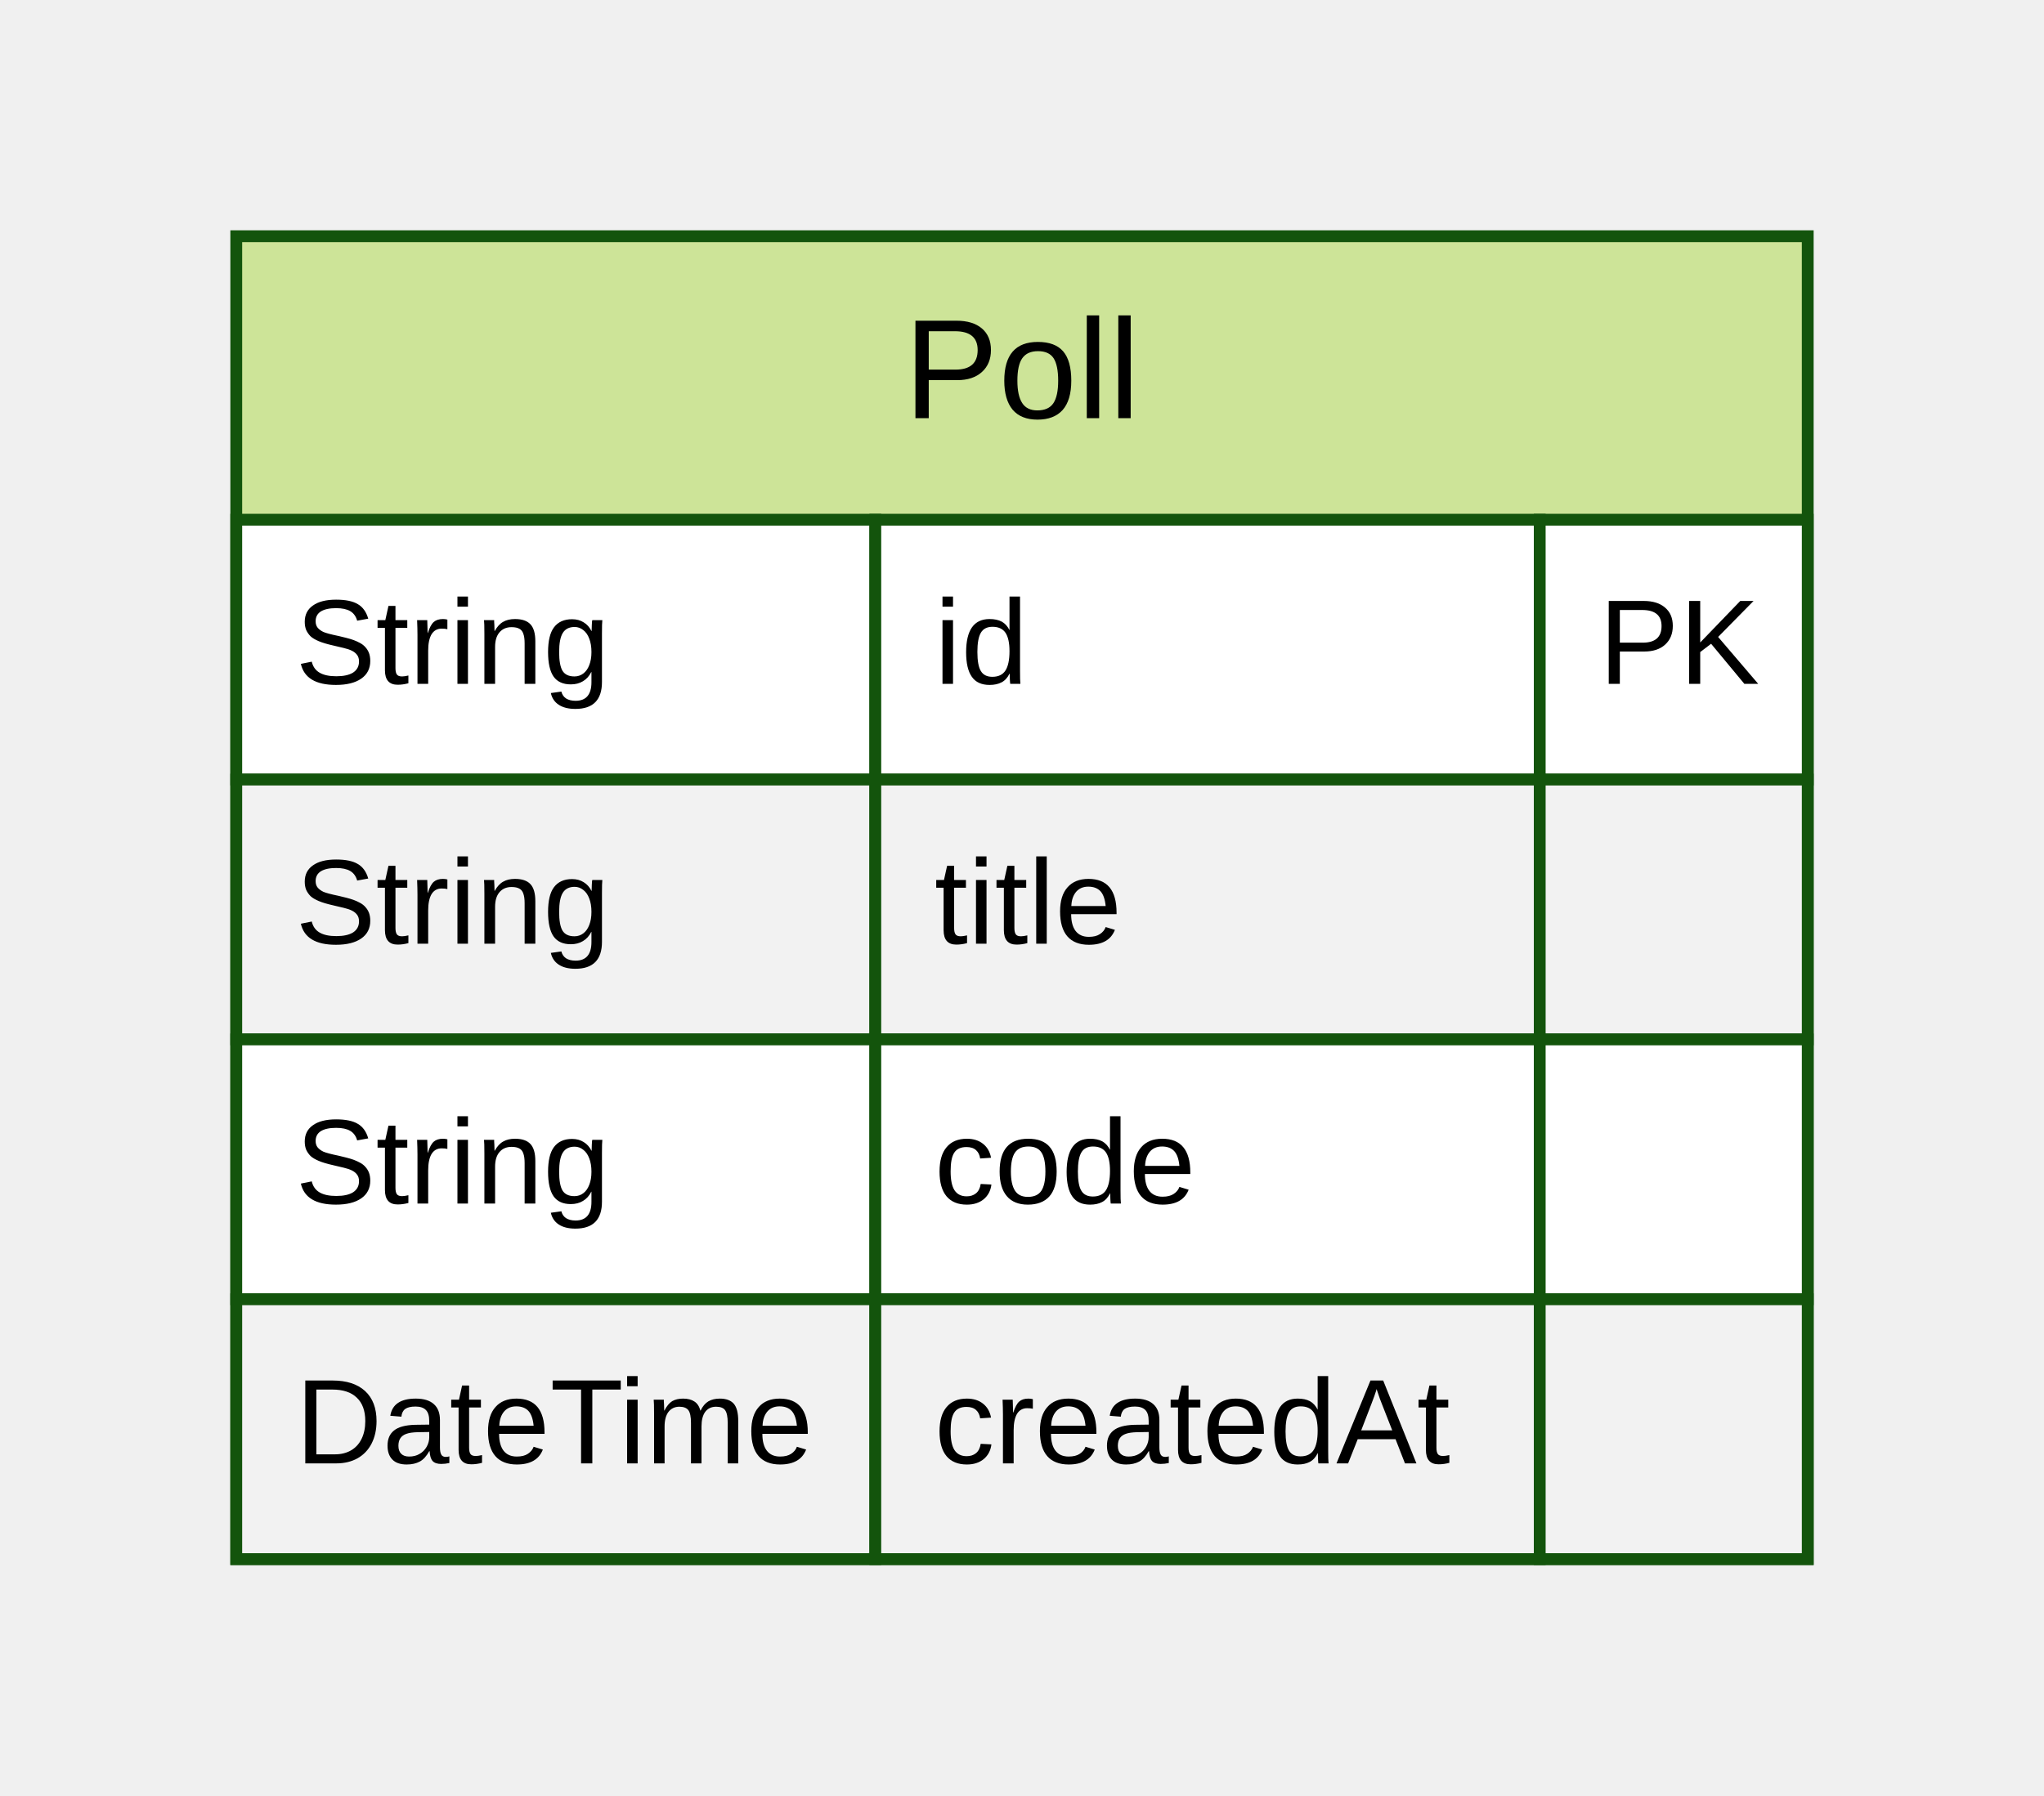
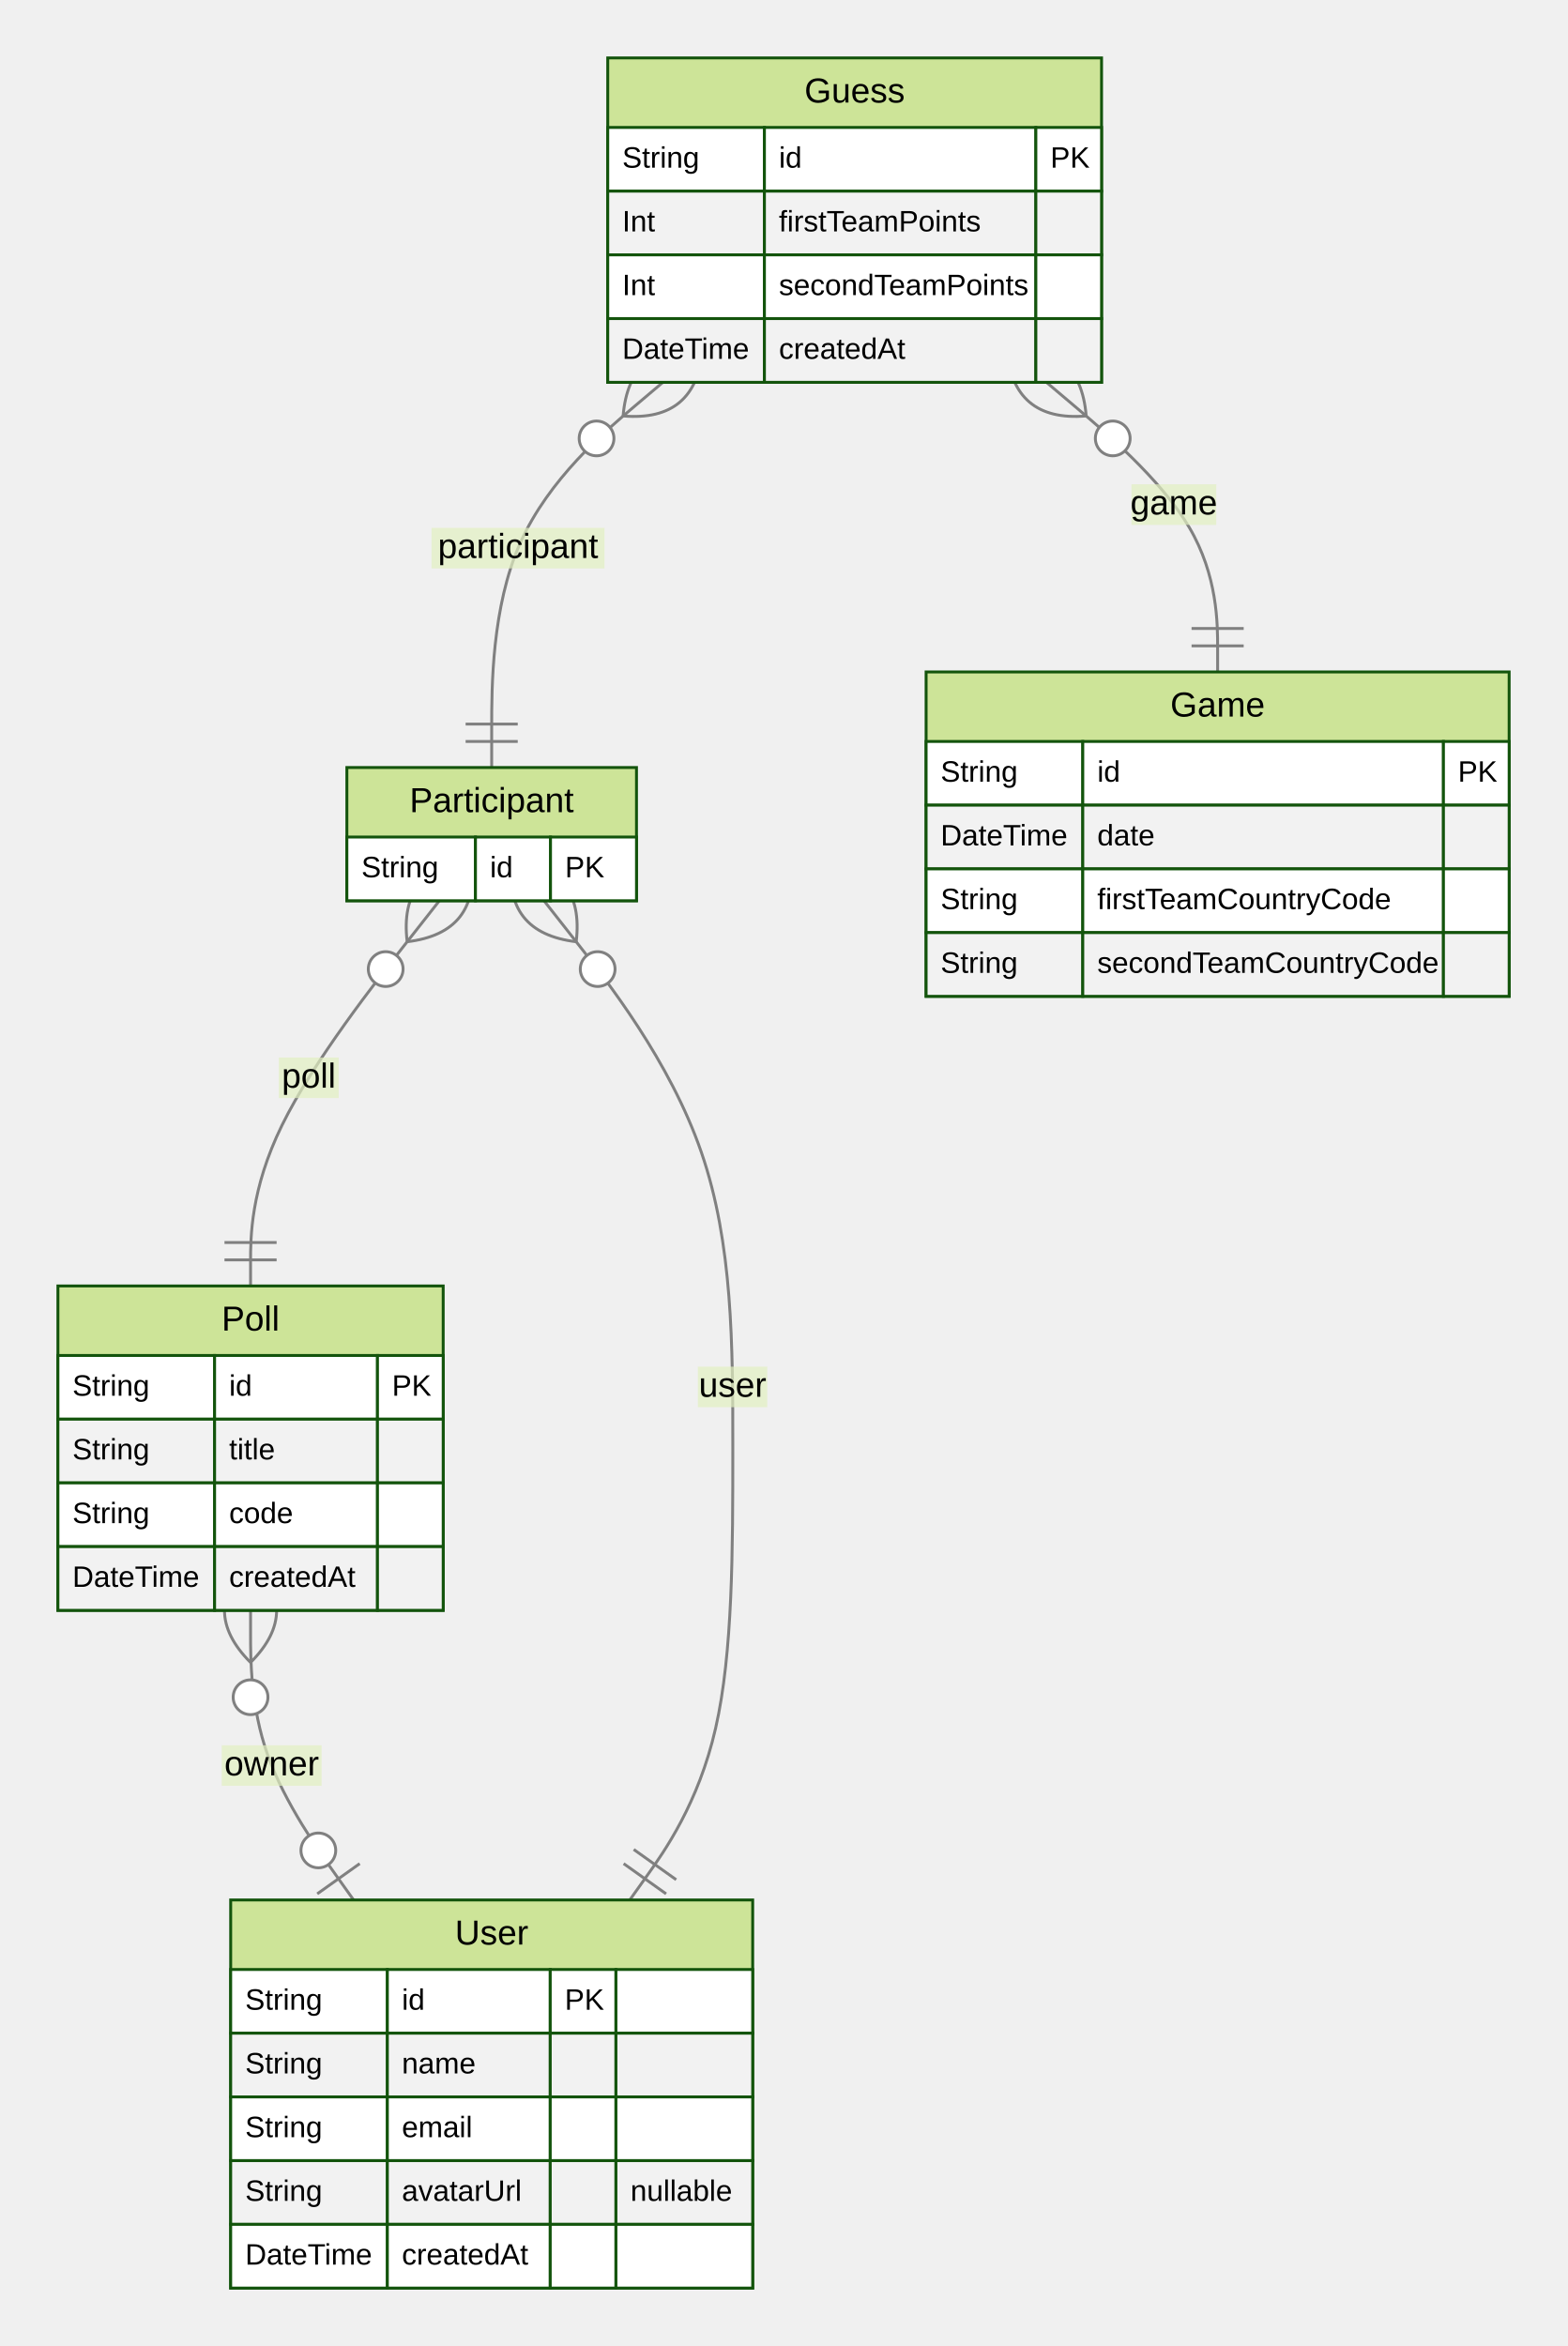
- <svg xmlns="http://www.w3.org/2000/svg" aria-roledescription="er" role="graphics-document document" viewBox="0 0 173.026 152" style="max-width: 173.026px; background-color: white;" width="100%" id="mermaid-0">
+ <svg xmlns="http://www.w3.org/2000/svg" aria-roledescription="er" role="graphics-document document" viewBox="0 0 541.082 810" style="max-width: 541.082px; background-color: white;" width="100%" id="mermaid-0">
  <style>#mermaid-0{font-family:"trebuchet ms",verdana,arial,sans-serif;font-size:16px;fill:#000000;}#mermaid-0 .error-icon{fill:#552222;}#mermaid-0 .error-text{fill:#552222;stroke:#552222;}#mermaid-0 .edge-thickness-normal{stroke-width:2px;}#mermaid-0 .edge-thickness-thick{stroke-width:3.5px;}#mermaid-0 .edge-pattern-solid{stroke-dasharray:0;}#mermaid-0 .edge-pattern-dashed{stroke-dasharray:3;}#mermaid-0 .edge-pattern-dotted{stroke-dasharray:2;}#mermaid-0 .marker{fill:#000000;stroke:#000000;}#mermaid-0 .marker.cross{stroke:#000000;}#mermaid-0 svg{font-family:"trebuchet ms",verdana,arial,sans-serif;font-size:16px;}#mermaid-0 .entityBox{fill:#cde498;stroke:#13540c;}#mermaid-0 .attributeBoxOdd{fill:#ffffff;stroke:#13540c;}#mermaid-0 .attributeBoxEven{fill:#f2f2f2;stroke:#13540c;}#mermaid-0 .relationshipLabelBox{fill:hsl(78.158, 58.462%, 84.51%);opacity:0.7;background-color:hsl(78.158, 58.462%, 84.51%);}#mermaid-0 .relationshipLabelBox rect{opacity:0.5;}#mermaid-0 .relationshipLine{stroke:#000000;}#mermaid-0 .entityTitleText{text-anchor:middle;font-size:18px;fill:#000000;}#mermaid-0 :root{--mermaid-font-family:"trebuchet ms",verdana,arial,sans-serif;}</style>
  <g />
  <defs>
    <marker orient="auto" markerHeight="18" markerWidth="18" refY="9" refX="0" id="ONLY_ONE_START">
      <path d="M9,0 L9,18 M15,0 L15,18" fill="none" stroke="gray" />
    </marker>
  </defs>
  <defs>
    <marker orient="auto" markerHeight="18" markerWidth="18" refY="9" refX="18" id="ONLY_ONE_END">
      <path d="M3,0 L3,18 M9,0 L9,18" fill="none" stroke="gray" />
    </marker>
  </defs>
  <defs>
    <marker orient="auto" markerHeight="18" markerWidth="30" refY="9" refX="0" id="ZERO_OR_ONE_START">
      <circle r="6" cy="9" cx="21" fill="white" stroke="gray" />
      <path d="M9,0 L9,18" fill="none" stroke="gray" />
    </marker>
  </defs>
  <defs>
    <marker orient="auto" markerHeight="18" markerWidth="30" refY="9" refX="30" id="ZERO_OR_ONE_END">
      <circle r="6" cy="9" cx="9" fill="white" stroke="gray" />
      <path d="M21,0 L21,18" fill="none" stroke="gray" />
    </marker>
  </defs>
  <defs>
    <marker orient="auto" markerHeight="36" markerWidth="45" refY="18" refX="18" id="ONE_OR_MORE_START">
      <path d="M0,18 Q 18,0 36,18 Q 18,36 0,18 M42,9 L42,27" fill="none" stroke="gray" />
    </marker>
  </defs>
  <defs>
    <marker orient="auto" markerHeight="36" markerWidth="45" refY="18" refX="27" id="ONE_OR_MORE_END">
      <path d="M3,9 L3,27 M9,18 Q27,0 45,18 Q27,36 9,18" fill="none" stroke="gray" />
    </marker>
  </defs>
  <defs>
    <marker orient="auto" markerHeight="36" markerWidth="57" refY="18" refX="18" id="ZERO_OR_MORE_START">
      <circle r="6" cy="18" cx="48" fill="white" stroke="gray" />
      <path d="M0,18 Q18,0 36,18 Q18,36 0,18" fill="none" stroke="gray" />
    </marker>
  </defs>
  <defs>
    <marker orient="auto" markerHeight="36" markerWidth="57" refY="18" refX="39" id="ZERO_OR_MORE_END">
      <circle r="6" cy="18" cx="9" fill="white" stroke="gray" />
      <path d="M21,18 Q39,0 57,18 Q39,36 21,18" fill="none" stroke="gray" />
    </marker>
  </defs>
-   <g transform="translate(20,20 )" id="entity-Poll-6f608f51-9363-57b2-85c2-2c1e6a543a56">
+   <path style="stroke: gray; fill: none;" marker-start="url(#ZERO_OR_MORE_START)" marker-end="url(#ZERO_OR_ONE_END)" d="M86.513,556L86.513,564.333C86.513,572.667,86.513,589.333,92.443,606C98.373,622.667,110.233,639.333,116.163,647.667L122.093,656" class="er relationshipLine" />
+   <path style="stroke: gray; fill: none;" marker-start="url(#ZERO_OR_MORE_START)" marker-end="url(#ONLY_ONE_END)" d="M187.835,311L198.7,324.833C209.565,338.667,231.296,366.333,242.161,397.833C253.026,429.333,253.026,464.667,253.026,500C253.026,535.333,253.026,570.667,247.096,596.667C241.167,622.667,229.307,639.333,223.377,647.667L217.447,656" class="er relationshipLine" />
+   <path style="stroke: gray; fill: none;" marker-start="url(#ZERO_OR_MORE_START)" marker-end="url(#ONLY_ONE_END)" d="M151.705,311L140.839,324.833C129.974,338.667,108.244,366.333,97.378,388.5C86.513,410.667,86.513,427.333,86.513,435.667L86.513,444" class="er relationshipLine" />
+   <path style="stroke: gray; fill: none;" marker-start="url(#ZERO_OR_MORE_START)" marker-end="url(#ONLY_ONE_END)" d="M228.887,132L219.034,140.333C209.181,148.667,189.476,165.333,179.623,187.5C169.77,209.667,169.77,237.333,169.77,251.167L169.77,265" class="er relationshipLine" />
+   <path style="stroke: gray; fill: none;" marker-start="url(#ZERO_OR_MORE_START)" marker-end="url(#ONLY_ONE_END)" d="M361.309,132L371.162,140.333C381.015,148.667,400.72,165.333,410.573,182C420.426,198.667,420.426,215.333,420.426,223.667L420.426,232" class="er relationshipLine" />
+   <g transform="translate(20,444 )" id="entity-Poll-6f608f51-9363-57b2-85c2-2c1e6a543a56">
    <rect height="112" width="133.026" y="0" x="0" class="er entityBox" />
    <text style="dominant-baseline: middle; text-anchor: middle; font-size: 12px;" transform="translate(66.51321,12)" y="0" x="0" id="text-entity-Poll-6f608f51-9363-57b2-85c2-2c1e6a543a56" class="er entityLabel">Poll</text>
    <rect height="22" width="54.096" y="24" x="0" class="er attributeBoxOdd" />
    <text style="dominant-baseline: middle; font-size: 10.2px;" transform="translate(5,35)" y="0" x="0" id="text-entity-Poll-6f608f51-9363-57b2-85c2-2c1e6a543a56-attr-1-type" class="er entityLabel">String</text>
    <rect height="22" width="56.243" y="24" x="54.096" class="er attributeBoxOdd" />
    <text style="dominant-baseline: middle; font-size: 10.2px;" transform="translate(59.09555,35)" y="0" x="0" id="text-entity-Poll-6f608f51-9363-57b2-85c2-2c1e6a543a56-attr-1-name" class="er entityLabel">id</text>
    <rect height="22" width="22.688" y="24" x="110.339" class="er attributeBoxOdd" />
    <text style="dominant-baseline: middle; font-size: 10.2px;" transform="translate(115.3387,35)" y="0" x="0" id="text-entity-Poll-6f608f51-9363-57b2-85c2-2c1e6a543a56-attr-1-key" class="er entityLabel">PK</text>
    <rect height="22" width="54.096" y="46" x="0" class="er attributeBoxEven" />
    <text style="dominant-baseline: middle; font-size: 10.2px;" transform="translate(5,57)" y="0" x="0" id="text-entity-Poll-6f608f51-9363-57b2-85c2-2c1e6a543a56-attr-2-type" class="er entityLabel">String</text>
    <rect height="22" width="56.243" y="46" x="54.096" class="er attributeBoxEven" />
    <text style="dominant-baseline: middle; font-size: 10.2px;" transform="translate(59.09555,57)" y="0" x="0" id="text-entity-Poll-6f608f51-9363-57b2-85c2-2c1e6a543a56-attr-2-name" class="er entityLabel">title</text>
    <rect height="22" width="22.688" y="46" x="110.339" class="er attributeBoxEven" />
    <text style="dominant-baseline: middle; font-size: 10.2px;" transform="translate(115.3387,57)" y="0" x="0" id="text-entity-Poll-6f608f51-9363-57b2-85c2-2c1e6a543a56-attr-2-key" class="er entityLabel" />
    <rect height="22" width="54.096" y="68" x="0" class="er attributeBoxOdd" />
    <text style="dominant-baseline: middle; font-size: 10.2px;" transform="translate(5,79)" y="0" x="0" id="text-entity-Poll-6f608f51-9363-57b2-85c2-2c1e6a543a56-attr-3-type" class="er entityLabel">String</text>
    <rect height="22" width="56.243" y="68" x="54.096" class="er attributeBoxOdd" />
    <text style="dominant-baseline: middle; font-size: 10.2px;" transform="translate(59.09555,79)" y="0" x="0" id="text-entity-Poll-6f608f51-9363-57b2-85c2-2c1e6a543a56-attr-3-name" class="er entityLabel">code</text>
    <rect height="22" width="22.688" y="68" x="110.339" class="er attributeBoxOdd" />
    <text style="dominant-baseline: middle; font-size: 10.2px;" transform="translate(115.3387,79)" y="0" x="0" id="text-entity-Poll-6f608f51-9363-57b2-85c2-2c1e6a543a56-attr-3-key" class="er entityLabel" />
    <rect height="22" width="54.096" y="90" x="0" class="er attributeBoxEven" />
    <text style="dominant-baseline: middle; font-size: 10.2px;" transform="translate(5,101)" y="0" x="0" id="text-entity-Poll-6f608f51-9363-57b2-85c2-2c1e6a543a56-attr-4-type" class="er entityLabel">DateTime</text>
    <rect height="22" width="56.243" y="90" x="54.096" class="er attributeBoxEven" />
    <text style="dominant-baseline: middle; font-size: 10.2px;" transform="translate(59.09555,101)" y="0" x="0" id="text-entity-Poll-6f608f51-9363-57b2-85c2-2c1e6a543a56-attr-4-name" class="er entityLabel">createdAt</text>
    <rect height="22" width="22.688" y="90" x="110.339" class="er attributeBoxEven" />
    <text style="dominant-baseline: middle; font-size: 10.2px;" transform="translate(115.3387,101)" y="0" x="0" id="text-entity-Poll-6f608f51-9363-57b2-85c2-2c1e6a543a56-attr-4-key" class="er entityLabel" />
  </g>
+   <g transform="translate(119.7698,265 )" id="entity-Participant-1b15d7dd-2236-59ff-b08e-47bf86f1c4ca">
+     <rect height="46" width="100" y="0" x="0" class="er entityBox" />
+     <text style="dominant-baseline: middle; text-anchor: middle; font-size: 12px;" transform="translate(50,12)" y="0" x="0" id="text-entity-Participant-1b15d7dd-2236-59ff-b08e-47bf86f1c4ca" class="er entityLabel">Participant</text>
+     <rect height="22" width="44.399" y="24" x="0" class="er attributeBoxOdd" />
+     <text style="dominant-baseline: middle; font-size: 10.2px;" transform="translate(5,35)" y="0" x="0" id="text-entity-Participant-1b15d7dd-2236-59ff-b08e-47bf86f1c4ca-attr-1-type" class="er entityLabel">String</text>
+     <rect height="22" width="25.911" y="24" x="44.399" class="er attributeBoxOdd" />
+     <text style="dominant-baseline: middle; font-size: 10.2px;" transform="translate(49.39862,35)" y="0" x="0" id="text-entity-Participant-1b15d7dd-2236-59ff-b08e-47bf86f1c4ca-attr-1-name" class="er entityLabel">id</text>
+     <rect height="22" width="29.69" y="24" x="70.31" class="er attributeBoxOdd" />
+     <text style="dominant-baseline: middle; font-size: 10.2px;" transform="translate(75.30976,35)" y="0" x="0" id="text-entity-Participant-1b15d7dd-2236-59ff-b08e-47bf86f1c4ca-attr-1-key" class="er entityLabel">PK</text>
+   </g>
+   <g transform="translate(79.65034,656 )" id="entity-User-818c511a-4a32-5484-ba70-875d765a9175">
+     <rect height="134" width="180.239" y="0" x="0" class="er entityBox" />
+     <text style="dominant-baseline: middle; text-anchor: middle; font-size: 12px;" transform="translate(90.11948,12)" y="0" x="0" id="text-entity-User-818c511a-4a32-5484-ba70-875d765a9175" class="er entityLabel">User</text>
+     <rect height="22" width="54.096" y="24" x="0" class="er attributeBoxOdd" />
+     <text style="dominant-baseline: middle; font-size: 10.2px;" transform="translate(5,35)" y="0" x="0" id="text-entity-User-818c511a-4a32-5484-ba70-875d765a9175-attr-1-type" class="er entityLabel">String</text>
+     <rect height="22" width="56.243" y="24" x="54.096" class="er attributeBoxOdd" />
+     <text style="dominant-baseline: middle; font-size: 10.2px;" transform="translate(59.09555,35)" y="0" x="0" id="text-entity-User-818c511a-4a32-5484-ba70-875d765a9175-attr-1-name" class="er entityLabel">id</text>
+     <rect height="22" width="22.688" y="24" x="110.339" class="er attributeBoxOdd" />
+     <text style="dominant-baseline: middle; font-size: 10.2px;" transform="translate(115.3387,35)" y="0" x="0" id="text-entity-User-818c511a-4a32-5484-ba70-875d765a9175-attr-1-key" class="er entityLabel">PK</text>
+     <rect height="22" width="47.213" y="24" x="133.026" class="er attributeBoxOdd" />
+     <text style="dominant-baseline: middle; font-size: 10.2px;" transform="translate(138.0264,35)" y="0" x="0" id="text-entity-User-818c511a-4a32-5484-ba70-875d765a9175-attr-1-comment" class="er entityLabel" />
+     <rect height="22" width="54.096" y="46" x="0" class="er attributeBoxEven" />
+     <text style="dominant-baseline: middle; font-size: 10.2px;" transform="translate(5,57)" y="0" x="0" id="text-entity-User-818c511a-4a32-5484-ba70-875d765a9175-attr-2-type" class="er entityLabel">String</text>
+     <rect height="22" width="56.243" y="46" x="54.096" class="er attributeBoxEven" />
+     <text style="dominant-baseline: middle; font-size: 10.2px;" transform="translate(59.09555,57)" y="0" x="0" id="text-entity-User-818c511a-4a32-5484-ba70-875d765a9175-attr-2-name" class="er entityLabel">name</text>
+     <rect height="22" width="22.688" y="46" x="110.339" class="er attributeBoxEven" />
+     <text style="dominant-baseline: middle; font-size: 10.2px;" transform="translate(115.3387,57)" y="0" x="0" id="text-entity-User-818c511a-4a32-5484-ba70-875d765a9175-attr-2-key" class="er entityLabel" />
+     <rect height="22" width="47.213" y="46" x="133.026" class="er attributeBoxEven" />
+     <text style="dominant-baseline: middle; font-size: 10.2px;" transform="translate(138.0264,57)" y="0" x="0" id="text-entity-User-818c511a-4a32-5484-ba70-875d765a9175-attr-2-comment" class="er entityLabel" />
+     <rect height="22" width="54.096" y="68" x="0" class="er attributeBoxOdd" />
+     <text style="dominant-baseline: middle; font-size: 10.2px;" transform="translate(5,79)" y="0" x="0" id="text-entity-User-818c511a-4a32-5484-ba70-875d765a9175-attr-3-type" class="er entityLabel">String</text>
+     <rect height="22" width="56.243" y="68" x="54.096" class="er attributeBoxOdd" />
+     <text style="dominant-baseline: middle; font-size: 10.2px;" transform="translate(59.09555,79)" y="0" x="0" id="text-entity-User-818c511a-4a32-5484-ba70-875d765a9175-attr-3-name" class="er entityLabel">email</text>
+     <rect height="22" width="22.688" y="68" x="110.339" class="er attributeBoxOdd" />
+     <text style="dominant-baseline: middle; font-size: 10.2px;" transform="translate(115.3387,79)" y="0" x="0" id="text-entity-User-818c511a-4a32-5484-ba70-875d765a9175-attr-3-key" class="er entityLabel" />
+     <rect height="22" width="47.213" y="68" x="133.026" class="er attributeBoxOdd" />
+     <text style="dominant-baseline: middle; font-size: 10.2px;" transform="translate(138.0264,79)" y="0" x="0" id="text-entity-User-818c511a-4a32-5484-ba70-875d765a9175-attr-3-comment" class="er entityLabel" />
+     <rect height="22" width="54.096" y="90" x="0" class="er attributeBoxEven" />
+     <text style="dominant-baseline: middle; font-size: 10.2px;" transform="translate(5,101)" y="0" x="0" id="text-entity-User-818c511a-4a32-5484-ba70-875d765a9175-attr-4-type" class="er entityLabel">String</text>
+     <rect height="22" width="56.243" y="90" x="54.096" class="er attributeBoxEven" />
+     <text style="dominant-baseline: middle; font-size: 10.2px;" transform="translate(59.09555,101)" y="0" x="0" id="text-entity-User-818c511a-4a32-5484-ba70-875d765a9175-attr-4-name" class="er entityLabel">avatarUrl</text>
+     <rect height="22" width="22.688" y="90" x="110.339" class="er attributeBoxEven" />
+     <text style="dominant-baseline: middle; font-size: 10.2px;" transform="translate(115.3387,101)" y="0" x="0" id="text-entity-User-818c511a-4a32-5484-ba70-875d765a9175-attr-4-key" class="er entityLabel" />
+     <rect height="22" width="47.213" y="90" x="133.026" class="er attributeBoxEven" />
+     <text style="dominant-baseline: middle; font-size: 10.2px;" transform="translate(138.0264,101)" y="0" x="0" id="text-entity-User-818c511a-4a32-5484-ba70-875d765a9175-attr-4-comment" class="er entityLabel">nullable</text>
+     <rect height="22" width="54.096" y="112" x="0" class="er attributeBoxOdd" />
+     <text style="dominant-baseline: middle; font-size: 10.2px;" transform="translate(5,123)" y="0" x="0" id="text-entity-User-818c511a-4a32-5484-ba70-875d765a9175-attr-5-type" class="er entityLabel">DateTime</text>
+     <rect height="22" width="56.243" y="112" x="54.096" class="er attributeBoxOdd" />
+     <text style="dominant-baseline: middle; font-size: 10.2px;" transform="translate(59.09555,123)" y="0" x="0" id="text-entity-User-818c511a-4a32-5484-ba70-875d765a9175-attr-5-name" class="er entityLabel">createdAt</text>
+     <rect height="22" width="22.688" y="112" x="110.339" class="er attributeBoxOdd" />
+     <text style="dominant-baseline: middle; font-size: 10.2px;" transform="translate(115.3387,123)" y="0" x="0" id="text-entity-User-818c511a-4a32-5484-ba70-875d765a9175-attr-5-key" class="er entityLabel" />
+     <rect height="22" width="47.213" y="112" x="133.026" class="er attributeBoxOdd" />
+     <text style="dominant-baseline: middle; font-size: 10.2px;" transform="translate(138.0264,123)" y="0" x="0" id="text-entity-User-818c511a-4a32-5484-ba70-875d765a9175-attr-5-comment" class="er entityLabel" />
+   </g>
+   <g transform="translate(319.7698,232 )" id="entity-Game-87e52c75-2f34-5ffb-97f0-d4ba8ef70a3a">
+     <rect height="112" width="201.312" y="0" x="0" class="er entityBox" />
+     <text style="dominant-baseline: middle; text-anchor: middle; font-size: 12px;" transform="translate(100.6562,12)" y="0" x="0" id="text-entity-Game-87e52c75-2f34-5ffb-97f0-d4ba8ef70a3a" class="er entityLabel">Game</text>
+     <rect height="22" width="54.096" y="24" x="0" class="er attributeBoxOdd" />
+     <text style="dominant-baseline: middle; font-size: 10.2px;" transform="translate(5,35)" y="0" x="0" id="text-entity-Game-87e52c75-2f34-5ffb-97f0-d4ba8ef70a3a-attr-1-type" class="er entityLabel">String</text>
+     <rect height="22" width="124.529" y="24" x="54.096" class="er attributeBoxOdd" />
+     <text style="dominant-baseline: middle; font-size: 10.2px;" transform="translate(59.09555,35)" y="0" x="0" id="text-entity-Game-87e52c75-2f34-5ffb-97f0-d4ba8ef70a3a-attr-1-name" class="er entityLabel">id</text>
+     <rect height="22" width="22.688" y="24" x="178.625" class="er attributeBoxOdd" />
+     <text style="dominant-baseline: middle; font-size: 10.2px;" transform="translate(183.6248,35)" y="0" x="0" id="text-entity-Game-87e52c75-2f34-5ffb-97f0-d4ba8ef70a3a-attr-1-key" class="er entityLabel">PK</text>
+     <rect height="22" width="54.096" y="46" x="0" class="er attributeBoxEven" />
+     <text style="dominant-baseline: middle; font-size: 10.2px;" transform="translate(5,57)" y="0" x="0" id="text-entity-Game-87e52c75-2f34-5ffb-97f0-d4ba8ef70a3a-attr-2-type" class="er entityLabel">DateTime</text>
+     <rect height="22" width="124.529" y="46" x="54.096" class="er attributeBoxEven" />
+     <text style="dominant-baseline: middle; font-size: 10.2px;" transform="translate(59.09555,57)" y="0" x="0" id="text-entity-Game-87e52c75-2f34-5ffb-97f0-d4ba8ef70a3a-attr-2-name" class="er entityLabel">date</text>
+     <rect height="22" width="22.688" y="46" x="178.625" class="er attributeBoxEven" />
+     <text style="dominant-baseline: middle; font-size: 10.2px;" transform="translate(183.6248,57)" y="0" x="0" id="text-entity-Game-87e52c75-2f34-5ffb-97f0-d4ba8ef70a3a-attr-2-key" class="er entityLabel" />
+     <rect height="22" width="54.096" y="68" x="0" class="er attributeBoxOdd" />
+     <text style="dominant-baseline: middle; font-size: 10.2px;" transform="translate(5,79)" y="0" x="0" id="text-entity-Game-87e52c75-2f34-5ffb-97f0-d4ba8ef70a3a-attr-3-type" class="er entityLabel">String</text>
+     <rect height="22" width="124.529" y="68" x="54.096" class="er attributeBoxOdd" />
+     <text style="dominant-baseline: middle; font-size: 10.2px;" transform="translate(59.09555,79)" y="0" x="0" id="text-entity-Game-87e52c75-2f34-5ffb-97f0-d4ba8ef70a3a-attr-3-name" class="er entityLabel">firstTeamCountryCode</text>
+     <rect height="22" width="22.688" y="68" x="178.625" class="er attributeBoxOdd" />
+     <text style="dominant-baseline: middle; font-size: 10.2px;" transform="translate(183.6248,79)" y="0" x="0" id="text-entity-Game-87e52c75-2f34-5ffb-97f0-d4ba8ef70a3a-attr-3-key" class="er entityLabel" />
+     <rect height="22" width="54.096" y="90" x="0" class="er attributeBoxEven" />
+     <text style="dominant-baseline: middle; font-size: 10.2px;" transform="translate(5,101)" y="0" x="0" id="text-entity-Game-87e52c75-2f34-5ffb-97f0-d4ba8ef70a3a-attr-4-type" class="er entityLabel">String</text>
+     <rect height="22" width="124.529" y="90" x="54.096" class="er attributeBoxEven" />
+     <text style="dominant-baseline: middle; font-size: 10.2px;" transform="translate(59.09555,101)" y="0" x="0" id="text-entity-Game-87e52c75-2f34-5ffb-97f0-d4ba8ef70a3a-attr-4-name" class="er entityLabel">secondTeamCountryCode</text>
+     <rect height="22" width="22.688" y="90" x="178.625" class="er attributeBoxEven" />
+     <text style="dominant-baseline: middle; font-size: 10.2px;" transform="translate(183.6248,101)" y="0" x="0" id="text-entity-Game-87e52c75-2f34-5ffb-97f0-d4ba8ef70a3a-attr-4-key" class="er entityLabel" />
+   </g>
+   <g transform="translate(209.8457,20 )" id="entity-Guess-533fb0d7-9d76-535c-acc1-453e87f76452">
+     <rect height="112" width="170.504" y="0" x="0" class="er entityBox" />
+     <text style="dominant-baseline: middle; text-anchor: middle; font-size: 12px;" transform="translate(85.2522,12)" y="0" x="0" id="text-entity-Guess-533fb0d7-9d76-535c-acc1-453e87f76452" class="er entityLabel">Guess</text>
+     <rect height="22" width="54.096" y="24" x="0" class="er attributeBoxOdd" />
+     <text style="dominant-baseline: middle; font-size: 10.2px;" transform="translate(5,35)" y="0" x="0" id="text-entity-Guess-533fb0d7-9d76-535c-acc1-453e87f76452-attr-1-type" class="er entityLabel">String</text>
+     <rect height="22" width="93.721" y="24" x="54.096" class="er attributeBoxOdd" />
+     <text style="dominant-baseline: middle; font-size: 10.2px;" transform="translate(59.09555,35)" y="0" x="0" id="text-entity-Guess-533fb0d7-9d76-535c-acc1-453e87f76452-attr-1-name" class="er entityLabel">id</text>
+     <rect height="22" width="22.688" y="24" x="147.817" class="er attributeBoxOdd" />
+     <text style="dominant-baseline: middle; font-size: 10.2px;" transform="translate(152.8167,35)" y="0" x="0" id="text-entity-Guess-533fb0d7-9d76-535c-acc1-453e87f76452-attr-1-key" class="er entityLabel">PK</text>
+     <rect height="22" width="54.096" y="46" x="0" class="er attributeBoxEven" />
+     <text style="dominant-baseline: middle; font-size: 10.2px;" transform="translate(5,57)" y="0" x="0" id="text-entity-Guess-533fb0d7-9d76-535c-acc1-453e87f76452-attr-2-type" class="er entityLabel">Int</text>
+     <rect height="22" width="93.721" y="46" x="54.096" class="er attributeBoxEven" />
+     <text style="dominant-baseline: middle; font-size: 10.2px;" transform="translate(59.09555,57)" y="0" x="0" id="text-entity-Guess-533fb0d7-9d76-535c-acc1-453e87f76452-attr-2-name" class="er entityLabel">firstTeamPoints</text>
+     <rect height="22" width="22.688" y="46" x="147.817" class="er attributeBoxEven" />
+     <text style="dominant-baseline: middle; font-size: 10.2px;" transform="translate(152.8167,57)" y="0" x="0" id="text-entity-Guess-533fb0d7-9d76-535c-acc1-453e87f76452-attr-2-key" class="er entityLabel" />
+     <rect height="22" width="54.096" y="68" x="0" class="er attributeBoxOdd" />
+     <text style="dominant-baseline: middle; font-size: 10.2px;" transform="translate(5,79)" y="0" x="0" id="text-entity-Guess-533fb0d7-9d76-535c-acc1-453e87f76452-attr-3-type" class="er entityLabel">Int</text>
+     <rect height="22" width="93.721" y="68" x="54.096" class="er attributeBoxOdd" />
+     <text style="dominant-baseline: middle; font-size: 10.2px;" transform="translate(59.09555,79)" y="0" x="0" id="text-entity-Guess-533fb0d7-9d76-535c-acc1-453e87f76452-attr-3-name" class="er entityLabel">secondTeamPoints</text>
+     <rect height="22" width="22.688" y="68" x="147.817" class="er attributeBoxOdd" />
+     <text style="dominant-baseline: middle; font-size: 10.2px;" transform="translate(152.8167,79)" y="0" x="0" id="text-entity-Guess-533fb0d7-9d76-535c-acc1-453e87f76452-attr-3-key" class="er entityLabel" />
+     <rect height="22" width="54.096" y="90" x="0" class="er attributeBoxEven" />
+     <text style="dominant-baseline: middle; font-size: 10.2px;" transform="translate(5,101)" y="0" x="0" id="text-entity-Guess-533fb0d7-9d76-535c-acc1-453e87f76452-attr-4-type" class="er entityLabel">DateTime</text>
+     <rect height="22" width="93.721" y="90" x="54.096" class="er attributeBoxEven" />
+     <text style="dominant-baseline: middle; font-size: 10.2px;" transform="translate(59.09555,101)" y="0" x="0" id="text-entity-Guess-533fb0d7-9d76-535c-acc1-453e87f76452-attr-4-name" class="er entityLabel">createdAt</text>
+     <rect height="22" width="22.688" y="90" x="147.817" class="er attributeBoxEven" />
+     <text style="dominant-baseline: middle; font-size: 10.2px;" transform="translate(152.8167,101)" y="0" x="0" id="text-entity-Guess-533fb0d7-9d76-535c-acc1-453e87f76452-attr-4-key" class="er entityLabel" />
+   </g>
+   <rect height="14" width="34.471" y="602.592" x="76.574" class="er relationshipLabelBox" />
+   <text style="text-anchor: middle; dominant-baseline: middle; font-size: 12px;" y="609.592" x="93.81" id="rel1" class="er relationshipLabel">owner</text>
+   <rect height="14" width="23.959" y="471.862" x="240.96" class="er relationshipLabelBox" />
+   <text style="text-anchor: middle; dominant-baseline: middle; font-size: 12px;" y="478.862" x="252.94" id="rel2" class="er relationshipLabel">user</text>
+   <rect height="14" width="20.664" y="365.133" x="96.274" class="er relationshipLabelBox" />
+   <text style="text-anchor: middle; dominant-baseline: middle; font-size: 12px;" y="372.133" x="106.606" id="rel3" class="er relationshipLabel">poll</text>
+   <rect height="14" width="59.744" y="182.256" x="148.995" class="er relationshipLabelBox" />
+   <text style="text-anchor: middle; dominant-baseline: middle; font-size: 12px;" y="189.256" x="178.867" id="rel4" class="er relationshipLabel">participant</text>
+   <rect height="14" width="29.289" y="167.222" x="390.665" class="er relationshipLabelBox" />
+   <text style="text-anchor: middle; dominant-baseline: middle; font-size: 12px;" y="174.222" x="405.31" id="rel5" class="er relationshipLabel">game</text>
</svg>
